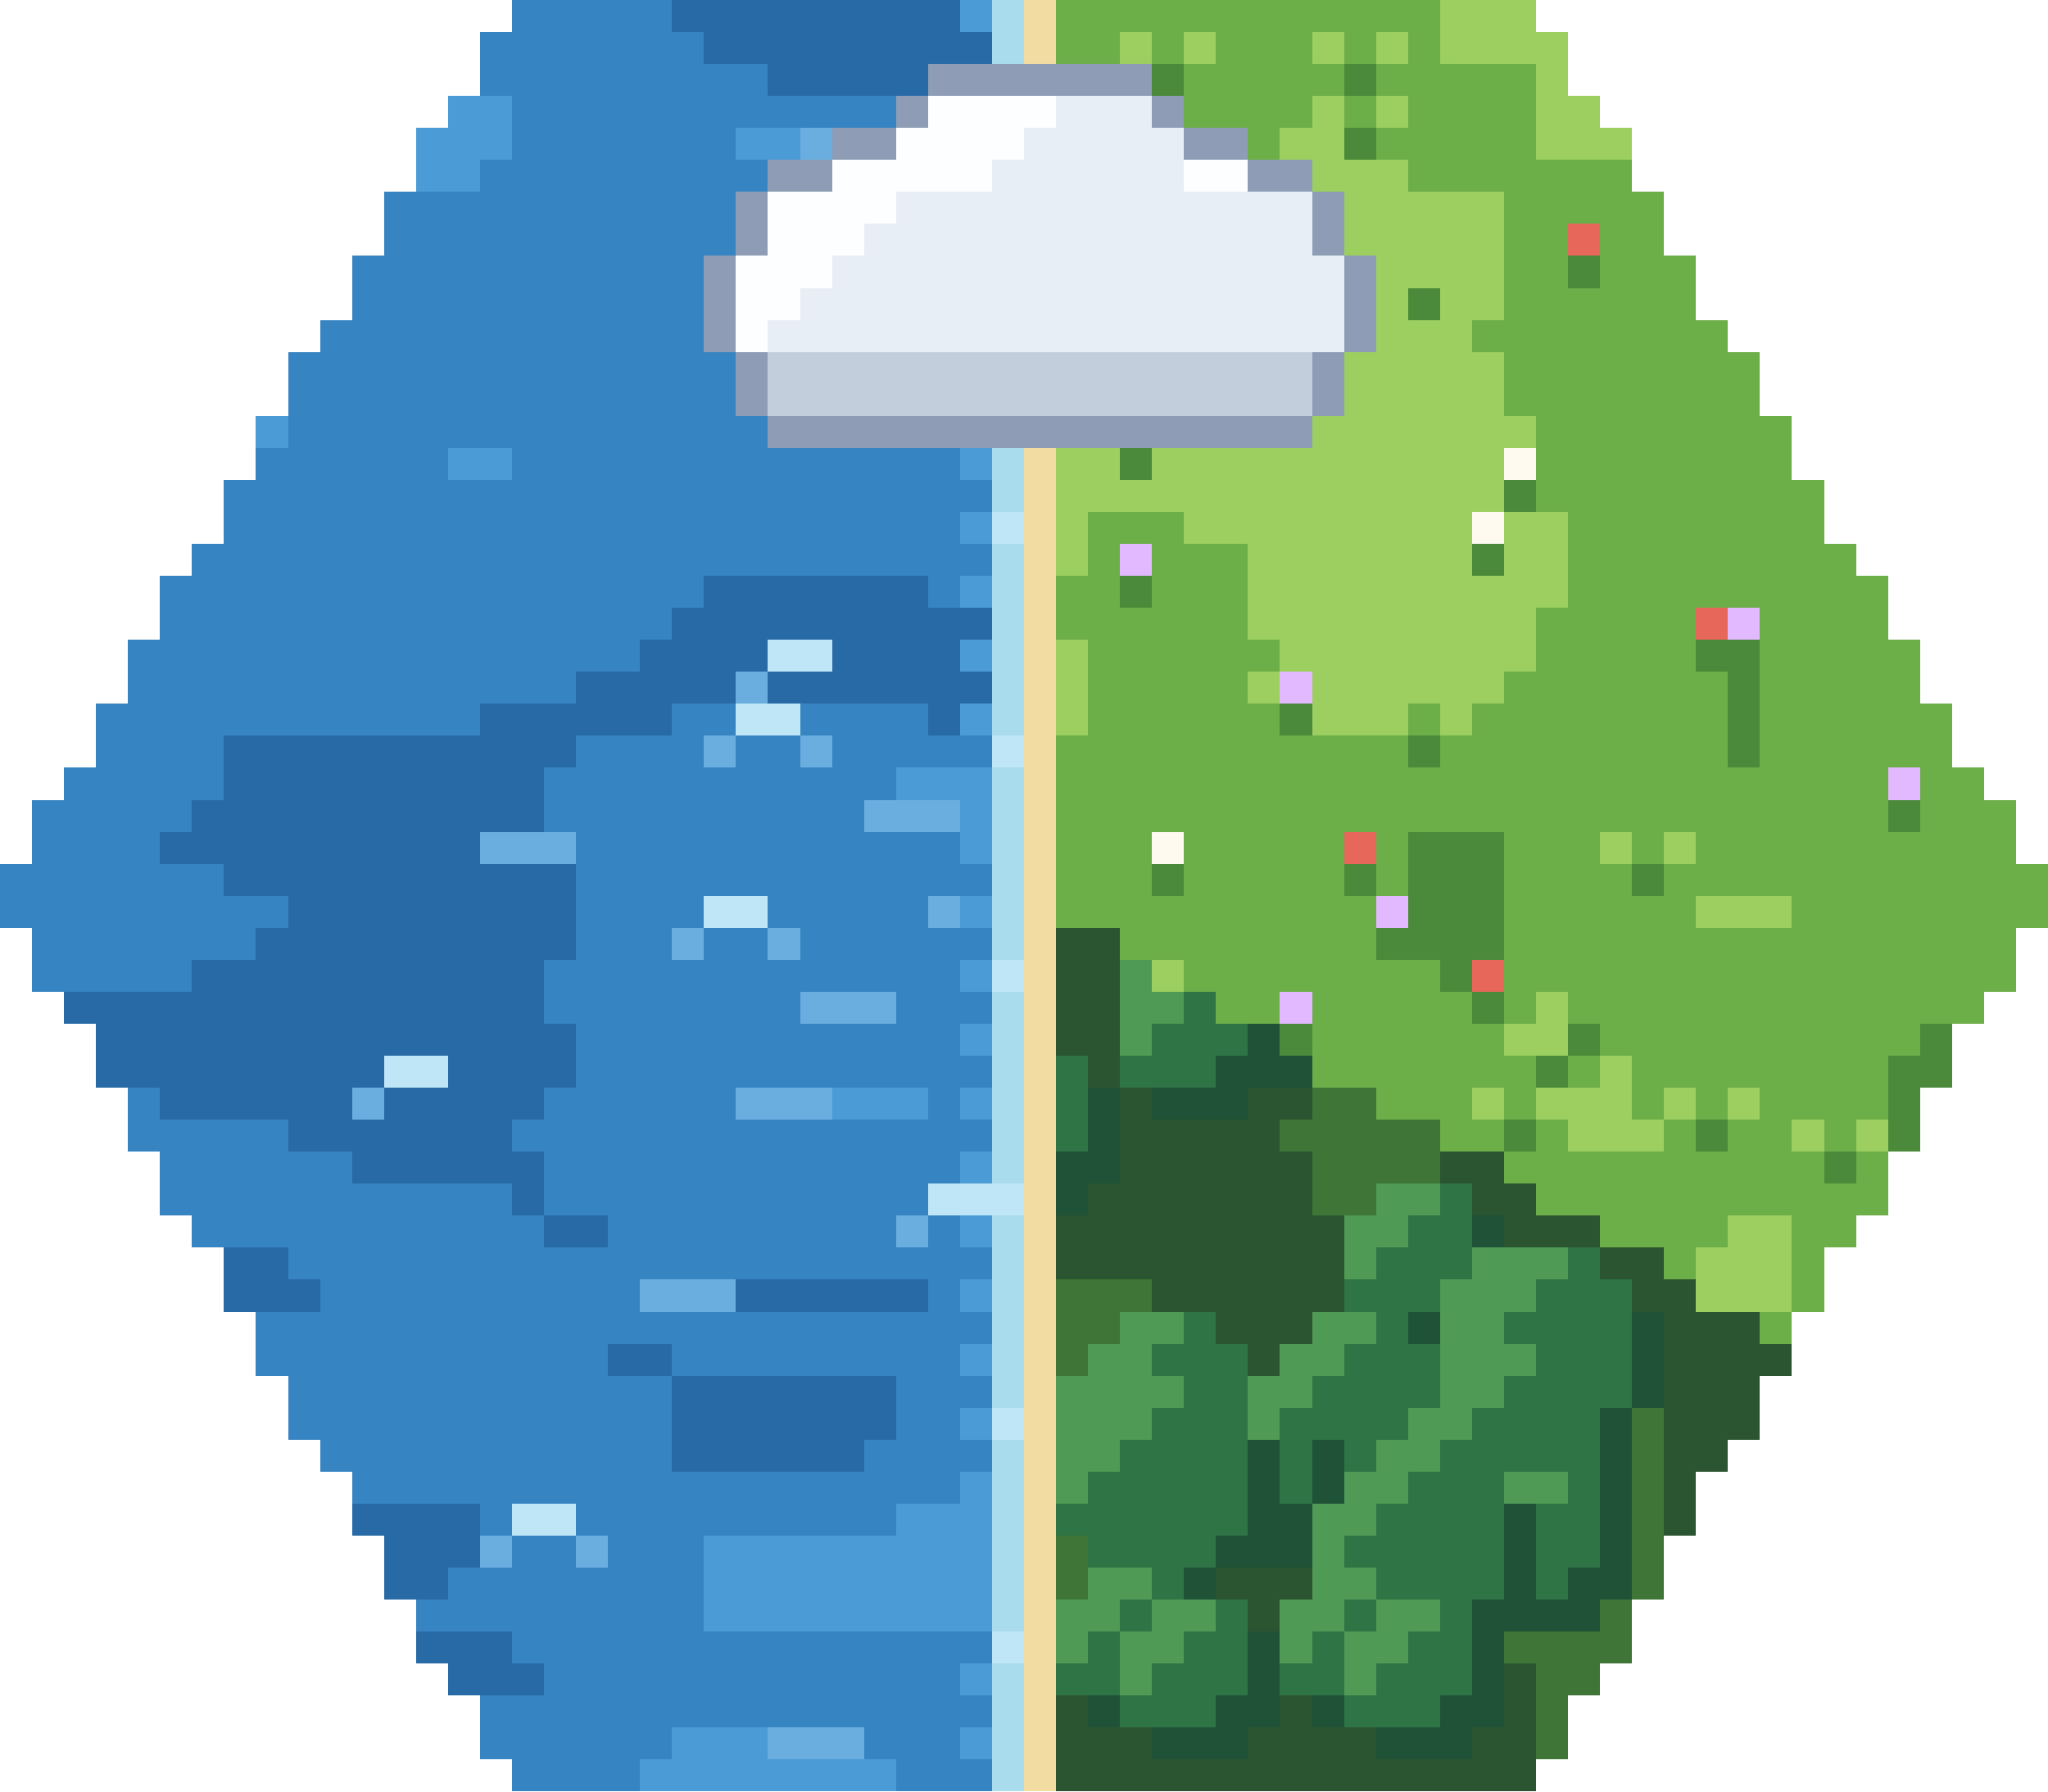
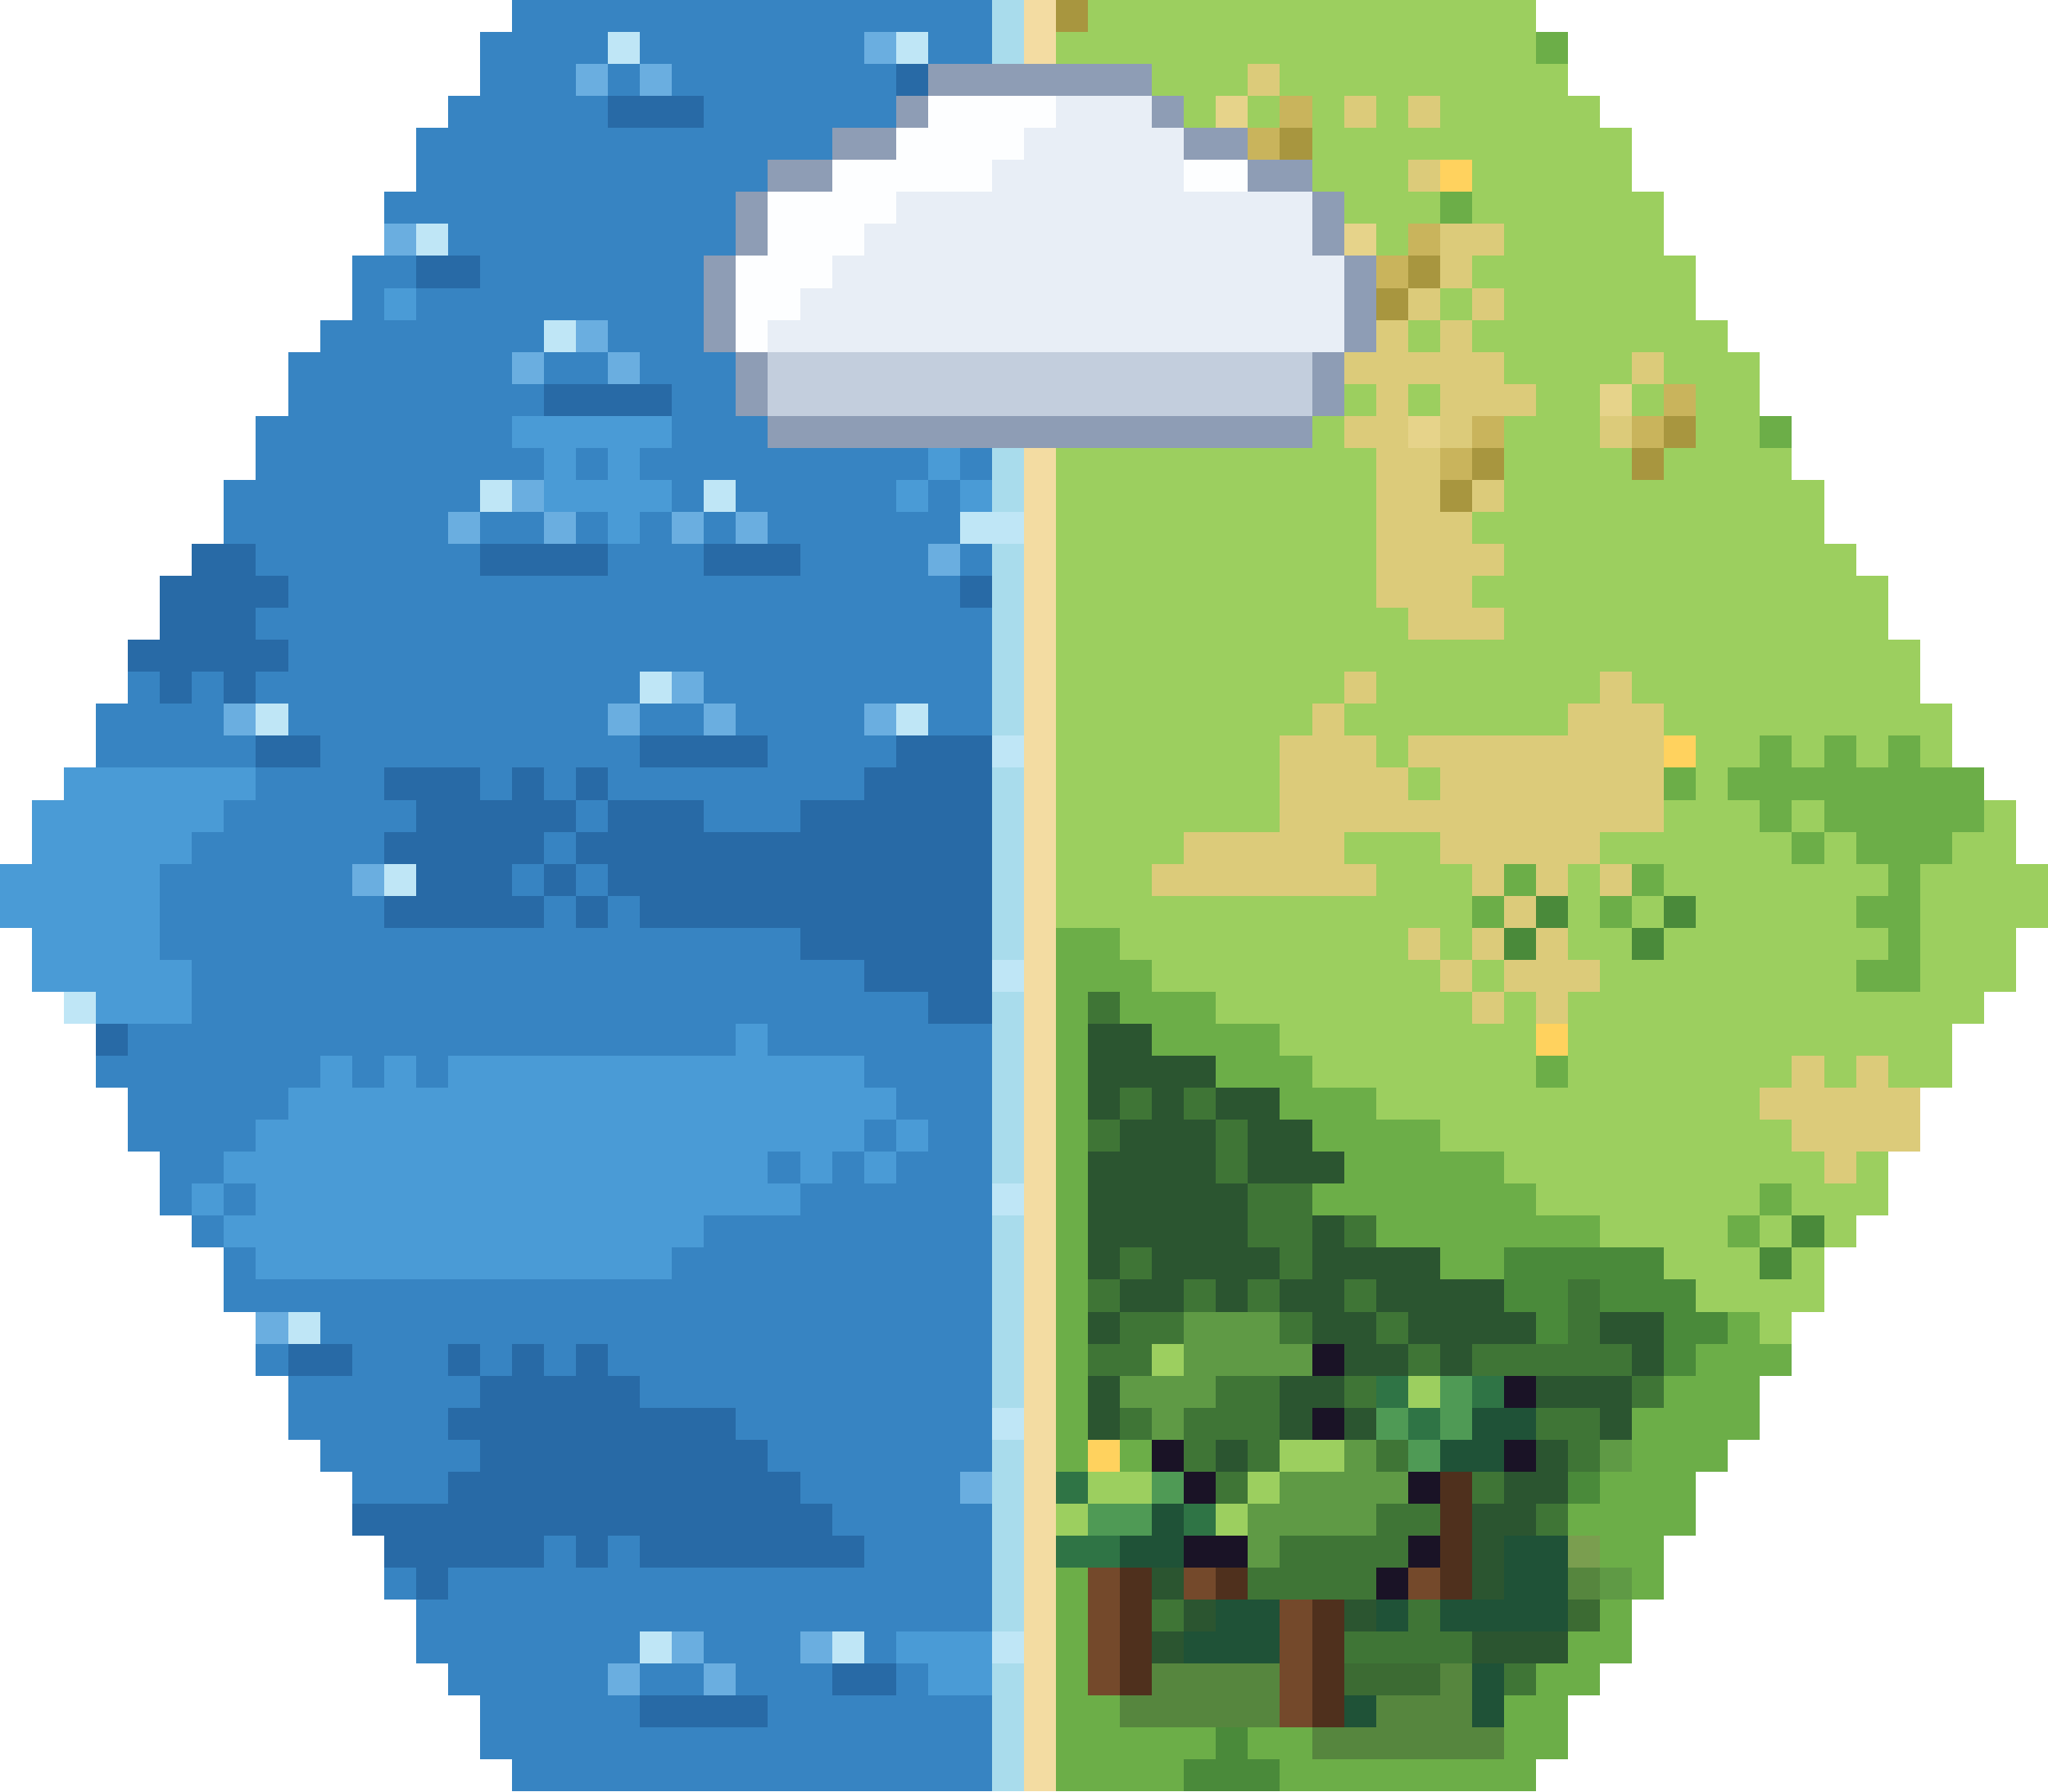
<svg xmlns="http://www.w3.org/2000/svg" viewBox="0 0 64 56" shape-rendering="crispEdges">
-   <path fill="#3784c2" d="M16 0h5v1h-5zM15 1h7v1h-7zM15 2h9v1h-9zM16 3h12v1h-12zM16 4h7v1h-7zM15 5h9v1h-9zM12 6h11v1h-11zM12 7h11v1h-11zM11 8h11v1h-11zM11 9h11v1h-11zM10 10h12v1h-12zM9 11h14v1h-14zM9 12h14v1h-14zM9 13h15v1h-15zM8 14h6v1h-6zM16 14h14v1h-14zM7 15h24v1h-24zM7 16h23v1h-23zM6 17h25v1h-25zM5 18h17v1h-17zM29 18h1v1h-1zM5 19h16v1h-16zM4 20h16v1h-16zM4 21h14v1h-14zM3 22h12v1h-12zM21 22h2v1h-2zM25 22h4v1h-4zM3 23h4v1h-4zM18 23h4v1h-4zM23 23h2v1h-2zM26 23h5v1h-5zM2 24h5v1h-5zM17 24h11v1h-11zM1 25h5v1h-5zM17 25h10v1h-10zM1 26h4v1h-4zM18 26h12v1h-12zM0 27h7v1h-7zM18 27h13v1h-13zM0 28h9v1h-9zM18 28h4v1h-4zM24 28h5v1h-5zM1 29h7v1h-7zM18 29h3v1h-3zM22 29h2v1h-2zM25 29h6v1h-6zM1 30h5v1h-5zM17 30h13v1h-13zM17 31h8v1h-8zM28 31h3v1h-3zM18 32h12v1h-12zM18 33h13v1h-13zM4 34h1v1h-1zM17 34h6v1h-6zM29 34h1v1h-1zM4 35h5v1h-5zM16 35h15v1h-15zM5 36h6v1h-6zM17 36h13v1h-13zM5 37h11v1h-11zM17 37h12v1h-12zM6 38h11v1h-11zM19 38h9v1h-9zM29 38h1v1h-1zM9 39h22v1h-22zM10 40h10v1h-10zM29 40h1v1h-1zM8 41h23v1h-23zM8 42h11v1h-11zM21 42h9v1h-9zM9 43h12v1h-12zM28 43h3v1h-3zM9 44h12v1h-12zM28 44h2v1h-2zM10 45h11v1h-11zM27 45h4v1h-4zM11 46h19v1h-19zM15 47h1v1h-1zM18 47h10v1h-10zM16 48h2v1h-2zM19 48h3v1h-3zM14 49h8v1h-8zM13 50h9v1h-9zM16 51h15v1h-15zM17 52h13v1h-13zM15 53h16v1h-16zM15 54h6v1h-6zM27 54h3v1h-3zM16 55h4v1h-4zM28 55h3v1h-3z" />
-   <path fill="#286aa6" d="M21 0h9v1h-9zM22 1h9v1h-9zM24 2h5v1h-5zM22 18h7v1h-7zM21 19h10v1h-10zM20 20h4v1h-4zM26 20h4v1h-4zM18 21h5v1h-5zM24 21h7v1h-7zM15 22h6v1h-6zM29 22h1v1h-1zM7 23h11v1h-11zM7 24h10v1h-10zM6 25h11v1h-11zM5 26h10v1h-10zM7 27h11v1h-11zM9 28h9v1h-9zM8 29h10v1h-10zM6 30h11v1h-11zM2 31h15v1h-15zM3 32h15v1h-15zM3 33h9v1h-9zM14 33h4v1h-4zM5 34h6v1h-6zM12 34h5v1h-5zM9 35h7v1h-7zM11 36h6v1h-6zM16 37h1v1h-1zM17 38h2v1h-2zM7 39h2v1h-2zM7 40h3v1h-3zM23 40h6v1h-6zM19 42h2v1h-2zM21 43h7v1h-7zM21 44h7v1h-7zM21 45h6v1h-6zM11 47h4v1h-4zM12 48h3v1h-3zM12 49h2v1h-2zM13 51h3v1h-3zM14 52h3v1h-3z" />
-   <path fill="#4a9bd6" d="M30 0h1v1h-1zM14 3h2v1h-2zM13 4h3v1h-3zM23 4h2v1h-2zM13 5h2v1h-2zM8 13h1v1h-1zM14 14h2v1h-2zM30 14h1v1h-1zM30 16h1v1h-1zM30 18h1v1h-1zM30 20h1v1h-1zM30 22h1v1h-1zM28 24h3v1h-3zM30 25h1v1h-1zM30 26h1v1h-1zM30 28h1v1h-1zM30 30h1v1h-1zM30 32h1v1h-1zM26 34h3v1h-3zM30 34h1v1h-1zM30 36h1v1h-1zM30 38h1v1h-1zM30 40h1v1h-1zM30 42h1v1h-1zM30 44h1v1h-1zM30 46h1v1h-1zM28 47h3v1h-3zM22 48h9v1h-9zM22 49h9v1h-9zM22 50h9v1h-9zM30 52h1v1h-1zM21 54h3v1h-3zM30 54h1v1h-1zM20 55h8v1h-8z" />
+   <path fill="#3784c2" d="M16 0h15v1h-15zM15 1h4v1h-4zM20 1h7v1h-7zM29 1h2v1h-2zM15 2h3v1h-3zM19 2h1v1h-1zM21 2h7v1h-7zM14 3h5v1h-5zM22 3h6v1h-6zM13 4h13v1h-13zM13 5h11v1h-11zM12 6h11v1h-11zM14 7h9v1h-9zM11 8h2v1h-2zM15 8h7v1h-7zM11 9h1v1h-1zM13 9h9v1h-9zM10 10h7v1h-7zM19 10h3v1h-3zM9 11h7v1h-7zM17 11h2v1h-2zM20 11h3v1h-3zM9 12h8v1h-8zM21 12h2v1h-2zM8 13h8v1h-8zM21 13h3v1h-3zM8 14h9v1h-9zM18 14h1v1h-1zM20 14h9v1h-9zM30 14h1v1h-1zM7 15h8v1h-8zM21 15h1v1h-1zM23 15h5v1h-5zM29 15h1v1h-1zM7 16h7v1h-7zM15 16h2v1h-2zM18 16h1v1h-1zM20 16h1v1h-1zM22 16h1v1h-1zM24 16h6v1h-6zM8 17h7v1h-7zM19 17h3v1h-3zM25 17h4v1h-4zM30 17h1v1h-1zM9 18h21v1h-21zM8 19h23v1h-23zM9 20h22v1h-22zM4 21h1v1h-1zM6 21h1v1h-1zM8 21h12v1h-12zM22 21h9v1h-9zM3 22h4v1h-4zM9 22h10v1h-10zM20 22h2v1h-2zM23 22h4v1h-4zM29 22h2v1h-2zM3 23h5v1h-5zM10 23h10v1h-10zM24 23h4v1h-4zM8 24h4v1h-4zM15 24h1v1h-1zM17 24h1v1h-1zM19 24h8v1h-8zM7 25h6v1h-6zM18 25h1v1h-1zM22 25h3v1h-3zM6 26h6v1h-6zM17 26h1v1h-1zM5 27h6v1h-6zM16 27h1v1h-1zM18 27h1v1h-1zM5 28h7v1h-7zM17 28h1v1h-1zM19 28h1v1h-1zM5 29h20v1h-20zM6 30h21v1h-21zM6 31h23v1h-23zM4 32h19v1h-19zM24 32h7v1h-7zM3 33h7v1h-7zM11 33h1v1h-1zM13 33h1v1h-1zM27 33h4v1h-4zM4 34h5v1h-5zM28 34h3v1h-3zM4 35h4v1h-4zM27 35h1v1h-1zM29 35h2v1h-2zM5 36h2v1h-2zM24 36h1v1h-1zM26 36h1v1h-1zM28 36h3v1h-3zM5 37h1v1h-1zM7 37h1v1h-1zM25 37h6v1h-6zM6 38h1v1h-1zM22 38h9v1h-9zM7 39h1v1h-1zM21 39h10v1h-10zM7 40h24v1h-24zM10 41h21v1h-21zM8 42h1v1h-1zM11 42h3v1h-3zM15 42h1v1h-1zM17 42h1v1h-1zM19 42h12v1h-12zM9 43h6v1h-6zM20 43h11v1h-11zM9 44h5v1h-5zM23 44h8v1h-8zM10 45h5v1h-5zM24 45h7v1h-7zM11 46h3v1h-3zM25 46h5v1h-5zM26 47h5v1h-5zM17 48h1v1h-1zM19 48h1v1h-1zM27 48h4v1h-4zM12 49h1v1h-1zM14 49h17v1h-17zM13 50h18v1h-18zM13 51h7v1h-7zM22 51h3v1h-3zM27 51h1v1h-1zM14 52h5v1h-5zM20 52h2v1h-2zM23 52h3v1h-3zM28 52h1v1h-1zM15 53h5v1h-5zM24 53h7v1h-7zM15 54h16v1h-16zM16 55h15v1h-15z" />
  <path fill="#a9dcec" d="M31 0h1v1h-1zM31 1h1v1h-1zM31 14h1v1h-1zM31 15h1v1h-1zM31 17h1v1h-1zM31 18h1v1h-1zM31 19h1v1h-1zM31 20h1v1h-1zM31 21h1v1h-1zM31 22h1v1h-1zM31 24h1v1h-1zM31 25h1v1h-1zM31 26h1v1h-1zM31 27h1v1h-1zM31 28h1v1h-1zM31 29h1v1h-1zM31 31h1v1h-1zM31 32h1v1h-1zM31 33h1v1h-1zM31 34h1v1h-1zM31 35h1v1h-1zM31 36h1v1h-1zM31 38h1v1h-1zM31 39h1v1h-1zM31 40h1v1h-1zM31 41h1v1h-1zM31 42h1v1h-1zM31 43h1v1h-1zM31 45h1v1h-1zM31 46h1v1h-1zM31 47h1v1h-1zM31 48h1v1h-1zM31 49h1v1h-1zM31 50h1v1h-1zM31 52h1v1h-1zM31 53h1v1h-1zM31 54h1v1h-1zM31 55h1v1h-1z" />
  <path fill="#f3dca2" d="M32 0h1v1h-1zM32 1h1v1h-1zM32 14h1v1h-1zM32 15h1v1h-1zM32 16h1v1h-1zM32 17h1v1h-1zM32 18h1v1h-1zM32 19h1v1h-1zM32 20h1v1h-1zM32 21h1v1h-1zM32 22h1v1h-1zM32 23h1v1h-1zM32 24h1v1h-1zM32 25h1v1h-1zM32 26h1v1h-1zM32 27h1v1h-1zM32 28h1v1h-1zM32 29h1v1h-1zM32 30h1v1h-1zM32 31h1v1h-1zM32 32h1v1h-1zM32 33h1v1h-1zM32 34h1v1h-1zM32 35h1v1h-1zM32 36h1v1h-1zM32 37h1v1h-1zM32 38h1v1h-1zM32 39h1v1h-1zM32 40h1v1h-1zM32 41h1v1h-1zM32 42h1v1h-1zM32 43h1v1h-1zM32 44h1v1h-1zM32 45h1v1h-1zM32 46h1v1h-1zM32 47h1v1h-1zM32 48h1v1h-1zM32 49h1v1h-1zM32 50h1v1h-1zM32 51h1v1h-1zM32 52h1v1h-1zM32 53h1v1h-1zM32 54h1v1h-1zM32 55h1v1h-1z" />
-   <path fill="#6cae48" d="M33 0h12v1h-12zM33 1h2v1h-2zM36 1h1v1h-1zM38 1h3v1h-3zM42 1h1v1h-1zM44 1h1v1h-1zM37 2h5v1h-5zM43 2h5v1h-5zM37 3h4v1h-4zM42 3h1v1h-1zM44 3h4v1h-4zM39 4h1v1h-1zM43 4h5v1h-5zM44 5h7v1h-7zM47 6h5v1h-5zM47 7h2v1h-2zM50 7h2v1h-2zM47 8h2v1h-2zM50 8h3v1h-3zM47 9h6v1h-6zM46 10h8v1h-8zM47 11h8v1h-8zM47 12h8v1h-8zM48 13h8v1h-8zM48 14h8v1h-8zM48 15h9v1h-9zM34 16h3v1h-3zM49 16h8v1h-8zM34 17h1v1h-1zM36 17h3v1h-3zM49 17h9v1h-9zM33 18h2v1h-2zM36 18h3v1h-3zM49 18h10v1h-10zM33 19h6v1h-6zM48 19h5v1h-5zM55 19h4v1h-4zM34 20h6v1h-6zM48 20h5v1h-5zM55 20h5v1h-5zM34 21h5v1h-5zM47 21h7v1h-7zM55 21h5v1h-5zM34 22h6v1h-6zM44 22h1v1h-1zM46 22h8v1h-8zM55 22h6v1h-6zM33 23h11v1h-11zM45 23h9v1h-9zM55 23h6v1h-6zM33 24h26v1h-26zM60 24h2v1h-2zM33 25h26v1h-26zM60 25h3v1h-3zM33 26h3v1h-3zM37 26h5v1h-5zM43 26h1v1h-1zM47 26h3v1h-3zM51 26h1v1h-1zM53 26h10v1h-10zM33 27h3v1h-3zM37 27h5v1h-5zM43 27h1v1h-1zM47 27h4v1h-4zM52 27h12v1h-12zM33 28h10v1h-10zM47 28h6v1h-6zM56 28h8v1h-8zM35 29h8v1h-8zM47 29h16v1h-16zM37 30h8v1h-8zM47 30h16v1h-16zM38 31h2v1h-2zM41 31h5v1h-5zM47 31h1v1h-1zM49 31h13v1h-13zM41 32h6v1h-6zM50 32h10v1h-10zM41 33h7v1h-7zM49 33h1v1h-1zM51 33h8v1h-8zM43 34h3v1h-3zM47 34h1v1h-1zM51 34h1v1h-1zM53 34h1v1h-1zM55 34h4v1h-4zM45 35h2v1h-2zM48 35h1v1h-1zM52 35h1v1h-1zM54 35h2v1h-2zM57 35h1v1h-1zM47 36h10v1h-10zM58 36h1v1h-1zM48 37h11v1h-11zM50 38h4v1h-4zM56 38h2v1h-2zM52 39h1v1h-1zM56 39h1v1h-1zM56 40h1v1h-1zM55 41h1v1h-1z" />
-   <path fill="#9ccf5f" d="M45 0h3v1h-3zM35 1h1v1h-1zM37 1h1v1h-1zM41 1h1v1h-1zM43 1h1v1h-1zM45 1h4v1h-4zM48 2h1v1h-1zM41 3h1v1h-1zM43 3h1v1h-1zM48 3h2v1h-2zM40 4h2v1h-2zM48 4h3v1h-3zM41 5h3v1h-3zM42 6h5v1h-5zM42 7h5v1h-5zM43 8h4v1h-4zM43 9h1v1h-1zM45 9h2v1h-2zM43 10h3v1h-3zM42 11h5v1h-5zM42 12h5v1h-5zM41 13h7v1h-7zM33 14h2v1h-2zM36 14h11v1h-11zM33 15h14v1h-14zM33 16h1v1h-1zM37 16h9v1h-9zM47 16h2v1h-2zM33 17h1v1h-1zM39 17h7v1h-7zM47 17h2v1h-2zM39 18h10v1h-10zM39 19h9v1h-9zM33 20h1v1h-1zM40 20h8v1h-8zM33 21h1v1h-1zM39 21h1v1h-1zM41 21h6v1h-6zM33 22h1v1h-1zM41 22h3v1h-3zM45 22h1v1h-1zM50 26h1v1h-1zM52 26h1v1h-1zM53 28h3v1h-3zM36 30h1v1h-1zM48 31h1v1h-1zM47 32h2v1h-2zM50 33h1v1h-1zM46 34h1v1h-1zM48 34h3v1h-3zM52 34h1v1h-1zM54 34h1v1h-1zM49 35h3v1h-3zM56 35h1v1h-1zM58 35h1v1h-1zM54 38h2v1h-2zM53 39h3v1h-3zM53 40h3v1h-3z" />
+   <path fill="#a8963f" d="M33 0h1v1h-1zM40 4h1v1h-1zM44 8h1v1h-1zM43 9h1v1h-1zM52 13h1v1h-1zM46 14h1v1h-1zM51 14h1v1h-1zM45 15h1v1h-1z" />
+   <path fill="#9ccf5f" d="M34 0h14v1h-14zM33 1h15v1h-15zM36 2h3v1h-3zM40 2h9v1h-9zM37 3h1v1h-1zM39 3h1v1h-1zM41 3h1v1h-1zM43 3h1v1h-1zM45 3h5v1h-5zM41 4h10v1h-10zM41 5h3v1h-3zM46 5h5v1h-5zM42 6h3v1h-3zM46 6h6v1h-6zM43 7h1v1h-1zM47 7h5v1h-5zM46 8h7v1h-7zM45 9h1v1h-1zM47 9h6v1h-6zM44 10h1v1h-1zM46 10h8v1h-8zM47 11h4v1h-4zM52 11h3v1h-3zM42 12h1v1h-1zM44 12h1v1h-1zM48 12h2v1h-2zM51 12h1v1h-1zM53 12h2v1h-2zM41 13h1v1h-1zM47 13h3v1h-3zM53 13h2v1h-2zM33 14h10v1h-10zM47 14h4v1h-4zM52 14h4v1h-4zM33 15h10v1h-10zM47 15h10v1h-10zM33 16h10v1h-10zM46 16h11v1h-11zM33 17h10v1h-10zM47 17h11v1h-11zM33 18h10v1h-10zM46 18h13v1h-13zM33 19h11v1h-11zM47 19h12v1h-12zM33 20h27v1h-27zM33 21h9v1h-9zM43 21h7v1h-7zM51 21h9v1h-9zM33 22h8v1h-8zM42 22h7v1h-7zM52 22h9v1h-9zM33 23h7v1h-7zM43 23h1v1h-1zM53 23h2v1h-2zM56 23h1v1h-1zM58 23h1v1h-1zM60 23h1v1h-1zM33 24h7v1h-7zM44 24h1v1h-1zM53 24h1v1h-1zM33 25h7v1h-7zM52 25h3v1h-3zM56 25h1v1h-1zM62 25h1v1h-1zM33 26h4v1h-4zM42 26h3v1h-3zM50 26h6v1h-6zM57 26h1v1h-1zM61 26h2v1h-2zM33 27h3v1h-3zM43 27h3v1h-3zM49 27h1v1h-1zM52 27h7v1h-7zM60 27h4v1h-4zM33 28h13v1h-13zM49 28h1v1h-1zM51 28h1v1h-1zM53 28h5v1h-5zM60 28h4v1h-4zM35 29h9v1h-9zM45 29h1v1h-1zM49 29h2v1h-2zM52 29h7v1h-7zM60 29h3v1h-3zM36 30h9v1h-9zM46 30h1v1h-1zM50 30h8v1h-8zM60 30h3v1h-3zM38 31h8v1h-8zM47 31h1v1h-1zM49 31h13v1h-13zM40 32h8v1h-8zM49 32h12v1h-12zM41 33h7v1h-7zM49 33h7v1h-7zM57 33h1v1h-1zM59 33h2v1h-2zM43 34h12v1h-12zM45 35h11v1h-11zM47 36h10v1h-10zM58 36h1v1h-1zM48 37h7v1h-7zM56 37h3v1h-3zM50 38h4v1h-4zM55 38h1v1h-1zM57 38h1v1h-1zM52 39h3v1h-3zM56 39h1v1h-1zM53 40h4v1h-4zM55 41h1v1h-1zM36 42h1v1h-1zM44 43h1v1h-1zM40 45h2v1h-2zM34 46h2v1h-2zM39 46h1v1h-1zM33 47h1v1h-1zM38 47h1v1h-1z" />
+   <path fill="#bfe6f6" d="M19 1h1v1h-1zM28 1h1v1h-1zM13 7h1v1h-1zM17 10h1v1h-1zM15 15h1v1h-1zM22 15h1v1h-1zM30 16h2v1h-2zM20 21h1v1h-1zM8 22h1v1h-1zM28 22h1v1h-1zM31 23h1v1h-1zM12 27h1v1h-1zM31 30h1v1h-1zM2 31h1v1h-1zM31 37h1v1h-1zM9 41h1v1h-1zM31 44h1v1h-1zM20 51h1v1h-1zM26 51h1v1h-1zM31 51h1v1h-1z" />
+   <path fill="#6aaee0" d="M27 1h1v1h-1zM18 2h1v1h-1zM20 2h1v1h-1zM12 7h1v1h-1zM18 10h1v1h-1zM16 11h1v1h-1zM19 11h1v1h-1zM16 15h1v1h-1zM14 16h1v1h-1zM17 16h1v1h-1zM21 16h1v1h-1zM23 16h1v1h-1zM29 17h1v1h-1zM21 21h1v1h-1zM7 22h1v1h-1zM19 22h1v1h-1zM22 22h1v1h-1zM27 22h1v1h-1zM11 27h1v1h-1zM8 41h1v1h-1zM30 46h1v1h-1zM21 51h1v1h-1zM25 51h1v1h-1zM19 52h1v1h-1zM22 52h1v1h-1z" />
+   <path fill="#6cae48" d="M48 1h1v1h-1zM45 6h1v1h-1zM55 13h1v1h-1zM55 23h1v1h-1zM57 23h1v1h-1zM59 23h1v1h-1zM52 24h1v1h-1zM54 24h8v1h-8zM55 25h1v1h-1zM57 25h5v1h-5zM56 26h1v1h-1zM58 26h3v1h-3zM47 27h1v1h-1zM51 27h1v1h-1zM59 27h1v1h-1zM46 28h1v1h-1zM50 28h1v1h-1zM58 28h2v1h-2zM33 29h2v1h-2zM59 29h1v1h-1zM33 30h3v1h-3zM58 30h2v1h-2zM33 31h1v1h-1zM35 31h3v1h-3zM33 32h1v1h-1zM36 32h4v1h-4zM33 33h1v1h-1zM38 33h3v1h-3zM48 33h1v1h-1zM33 34h1v1h-1zM40 34h3v1h-3zM33 35h1v1h-1zM41 35h4v1h-4zM33 36h1v1h-1zM42 36h5v1h-5zM33 37h1v1h-1zM41 37h7v1h-7zM55 37h1v1h-1zM33 38h1v1h-1zM43 38h7v1h-7zM54 38h1v1h-1zM33 39h1v1h-1zM45 39h2v1h-2zM33 40h1v1h-1zM33 41h1v1h-1zM54 41h1v1h-1zM33 42h1v1h-1zM53 42h3v1h-3zM33 43h1v1h-1zM52 43h3v1h-3zM33 44h1v1h-1zM51 44h4v1h-4zM33 45h1v1h-1zM35 45h1v1h-1zM51 45h3v1h-3zM50 46h3v1h-3zM49 47h4v1h-4zM50 48h2v1h-2zM33 49h1v1h-1zM51 49h1v1h-1zM33 50h1v1h-1zM50 50h1v1h-1zM33 51h1v1h-1zM49 51h2v1h-2zM33 52h1v1h-1zM48 52h2v1h-2zM33 53h2v1h-2zM47 53h2v1h-2zM33 54h5v1h-5zM39 54h2v1h-2zM47 54h2v1h-2zM33 55h4v1h-4zM40 55h8v1h-8z" />
+   <path fill="#286aa6" d="M28 2h1v1h-1zM19 3h3v1h-3zM13 8h2v1h-2zM17 12h4v1h-4zM6 17h2v1h-2zM15 17h4v1h-4zM22 17h3v1h-3zM5 18h4v1h-4zM30 18h1v1h-1zM5 19h3v1h-3zM4 20h5v1h-5zM5 21h1v1h-1zM7 21h1v1h-1zM8 23h2v1h-2zM20 23h4v1h-4zM28 23h3v1h-3zM12 24h3v1h-3zM16 24h1v1h-1zM18 24h1v1h-1zM27 24h4v1h-4zM13 25h5v1h-5zM19 25h3v1h-3zM25 25h6v1h-6zM12 26h5v1h-5zM18 26h13v1h-13zM13 27h3v1h-3zM17 27h1v1h-1zM19 27h12v1h-12zM12 28h5v1h-5zM18 28h1v1h-1zM20 28h11v1h-11zM25 29h6v1h-6zM27 30h4v1h-4zM29 31h2v1h-2zM3 32h1v1h-1zM9 42h2v1h-2zM14 42h1v1h-1zM16 42h1v1h-1zM18 42h1v1h-1zM15 43h5v1h-5zM14 44h9v1h-9zM15 45h9v1h-9zM14 46h11v1h-11zM11 47h15v1h-15zM12 48h5v1h-5zM18 48h1v1h-1zM20 48h7v1h-7zM13 49h1v1h-1zM26 52h2v1h-2zM20 53h4v1h-4z" />
  <path fill="#8e9db5" d="M29 2h7v1h-7zM28 3h1v1h-1zM36 3h1v1h-1zM26 4h2v1h-2zM37 4h2v1h-2zM24 5h2v1h-2zM39 5h2v1h-2zM23 6h1v1h-1zM41 6h1v1h-1zM23 7h1v1h-1zM41 7h1v1h-1zM22 8h1v1h-1zM42 8h1v1h-1zM22 9h1v1h-1zM42 9h1v1h-1zM22 10h1v1h-1zM42 10h1v1h-1zM23 11h1v1h-1zM41 11h1v1h-1zM23 12h1v1h-1zM41 12h1v1h-1zM24 13h17v1h-17z" />
-   <path fill="#4a8a3a" d="M36 2h1v1h-1zM42 2h1v1h-1zM42 4h1v1h-1zM49 8h1v1h-1zM44 9h1v1h-1zM35 14h1v1h-1zM47 15h1v1h-1zM46 17h1v1h-1zM35 18h1v1h-1zM53 20h2v1h-2zM54 21h1v1h-1zM40 22h1v1h-1zM54 22h1v1h-1zM44 23h1v1h-1zM54 23h1v1h-1zM59 25h1v1h-1zM44 26h3v1h-3zM36 27h1v1h-1zM42 27h1v1h-1zM44 27h3v1h-3zM51 27h1v1h-1zM44 28h3v1h-3zM43 29h4v1h-4zM45 30h1v1h-1zM46 31h1v1h-1zM40 32h1v1h-1zM49 32h1v1h-1zM60 32h1v1h-1zM48 33h1v1h-1zM59 33h2v1h-2zM59 34h1v1h-1zM47 35h1v1h-1zM53 35h1v1h-1zM59 35h1v1h-1zM57 36h1v1h-1z" />
+   <path fill="#dccb7a" d="M39 2h1v1h-1zM42 3h1v1h-1zM44 3h1v1h-1zM44 5h1v1h-1zM45 7h2v1h-2zM45 8h1v1h-1zM44 9h1v1h-1zM46 9h1v1h-1zM43 10h1v1h-1zM45 10h1v1h-1zM42 11h5v1h-5zM51 11h1v1h-1zM43 12h1v1h-1zM45 12h3v1h-3zM42 13h2v1h-2zM45 13h1v1h-1zM50 13h1v1h-1zM43 14h2v1h-2zM43 15h2v1h-2zM46 15h1v1h-1zM43 16h3v1h-3zM43 17h4v1h-4zM43 18h3v1h-3zM44 19h3v1h-3zM42 21h1v1h-1zM50 21h1v1h-1zM41 22h1v1h-1zM49 22h3v1h-3zM40 23h3v1h-3zM44 23h8v1h-8zM40 24h4v1h-4zM45 24h7v1h-7zM40 25h12v1h-12zM37 26h5v1h-5zM45 26h5v1h-5zM36 27h7v1h-7zM46 27h1v1h-1zM48 27h1v1h-1zM50 27h1v1h-1zM47 28h1v1h-1zM44 29h1v1h-1zM46 29h1v1h-1zM48 29h1v1h-1zM45 30h1v1h-1zM47 30h3v1h-3zM46 31h1v1h-1zM48 31h1v1h-1zM56 33h1v1h-1zM58 33h1v1h-1zM55 34h5v1h-5zM56 35h4v1h-4zM57 36h1v1h-1z" />
  <path fill="#fdfeff" d="M29 3h4v1h-4zM28 4h4v1h-4zM26 5h5v1h-5zM37 5h2v1h-2zM24 6h4v1h-4zM24 7h3v1h-3zM23 8h3v1h-3zM23 9h2v1h-2zM23 10h1v1h-1z" />
  <path fill="#e8eef6" d="M33 3h3v1h-3zM32 4h5v1h-5zM31 5h6v1h-6zM28 6h13v1h-13zM27 7h14v1h-14zM26 8h16v1h-16zM25 9h17v1h-17zM24 10h18v1h-18z" />
-   <path fill="#6aaee0" d="M25 4h1v1h-1zM23 21h1v1h-1zM22 23h1v1h-1zM25 23h1v1h-1zM27 25h3v1h-3zM15 26h3v1h-3zM29 28h1v1h-1zM21 29h1v1h-1zM24 29h1v1h-1zM25 31h3v1h-3zM11 34h1v1h-1zM23 34h3v1h-3zM28 38h1v1h-1zM20 40h3v1h-3zM15 48h1v1h-1zM18 48h1v1h-1zM24 54h3v1h-3z" />
-   <path fill="#e8675b" d="M49 7h1v1h-1zM53 19h1v1h-1zM42 26h1v1h-1zM46 30h1v1h-1z" />
+   <path fill="#e6d38a" d="M38 3h1v1h-1zM42 7h1v1h-1zM50 12h1v1h-1zM44 13h1v1h-1z" />
+   <path fill="#c9b45c" d="M40 3h1v1h-1zM39 4h1v1h-1zM44 7h1v1h-1zM43 8h1v1h-1zM52 12h1v1h-1zM46 13h1v1h-1zM51 13h1v1h-1zM45 14h1v1h-1z" />
+   <path fill="#ffd25e" d="M45 5h1v1h-1zM52 23h1v1h-1zM48 32h1v1h-1zM34 45h1v1h-1z" />
+   <path fill="#4a9bd6" d="M12 9h1v1h-1zM16 13h5v1h-5zM17 14h1v1h-1zM19 14h1v1h-1zM29 14h1v1h-1zM17 15h4v1h-4zM28 15h1v1h-1zM30 15h1v1h-1zM19 16h1v1h-1zM2 24h6v1h-6zM1 25h6v1h-6zM1 26h5v1h-5zM0 27h5v1h-5zM0 28h5v1h-5zM1 29h4v1h-4zM1 30h5v1h-5zM3 31h3v1h-3zM23 32h1v1h-1zM10 33h1v1h-1zM12 33h1v1h-1zM14 33h13v1h-13zM9 34h19v1h-19zM8 35h19v1h-19zM28 35h1v1h-1zM7 36h17v1h-17zM25 36h1v1h-1zM27 36h1v1h-1zM6 37h1v1h-1zM8 37h17v1h-17zM7 38h15v1h-15zM8 39h13v1h-13zM28 51h3v1h-3zM29 52h2v1h-2z" />
  <path fill="#c3cedd" d="M24 11h17v1h-17zM24 12h17v1h-17z" />
-   <path fill="#fffaf0" d="M47 14h1v1h-1zM46 16h1v1h-1zM36 26h1v1h-1z" />
-   <path fill="#bfe6f6" d="M31 16h1v1h-1zM24 20h2v1h-2zM23 22h2v1h-2zM31 23h1v1h-1zM22 28h2v1h-2zM31 30h1v1h-1zM12 33h2v1h-2zM29 37h3v1h-3zM31 44h1v1h-1zM16 47h2v1h-2zM31 51h1v1h-1z" />
-   <path fill="#e2b8ff" d="M35 17h1v1h-1zM54 19h1v1h-1zM40 21h1v1h-1zM59 24h1v1h-1zM43 28h1v1h-1zM40 31h1v1h-1z" />
-   <path fill="#2b5530" d="M33 29h2v1h-2zM33 30h2v1h-2zM33 31h2v1h-2zM33 32h2v1h-2zM34 33h1v1h-1zM35 34h1v1h-1zM39 34h2v1h-2zM35 35h5v1h-5zM35 36h6v1h-6zM45 36h2v1h-2zM34 37h7v1h-7zM46 37h2v1h-2zM33 38h9v1h-9zM47 38h3v1h-3zM33 39h9v1h-9zM50 39h2v1h-2zM36 40h6v1h-6zM51 40h2v1h-2zM38 41h3v1h-3zM52 41h3v1h-3zM39 42h1v1h-1zM52 42h4v1h-4zM52 43h3v1h-3zM52 44h3v1h-3zM52 45h2v1h-2zM52 46h1v1h-1zM52 47h1v1h-1zM38 49h3v1h-3zM39 50h1v1h-1zM47 52h1v1h-1zM33 53h1v1h-1zM40 53h1v1h-1zM47 53h1v1h-1zM33 54h3v1h-3zM39 54h4v1h-4zM46 54h2v1h-2zM33 55h15v1h-15z" />
-   <path fill="#4f9a55" d="M35 30h1v1h-1zM35 31h2v1h-2zM35 32h1v1h-1zM43 37h2v1h-2zM42 38h2v1h-2zM42 39h1v1h-1zM46 39h3v1h-3zM45 40h3v1h-3zM35 41h2v1h-2zM41 41h2v1h-2zM45 41h2v1h-2zM34 42h2v1h-2zM40 42h2v1h-2zM45 42h3v1h-3zM33 43h4v1h-4zM39 43h2v1h-2zM45 43h2v1h-2zM33 44h3v1h-3zM39 44h1v1h-1zM44 44h2v1h-2zM33 45h2v1h-2zM43 45h2v1h-2zM33 46h1v1h-1zM42 46h2v1h-2zM47 46h2v1h-2zM41 47h2v1h-2zM41 48h1v1h-1zM34 49h2v1h-2zM41 49h2v1h-2zM33 50h2v1h-2zM36 50h2v1h-2zM40 50h2v1h-2zM43 50h2v1h-2zM33 51h1v1h-1zM35 51h2v1h-2zM40 51h1v1h-1zM42 51h2v1h-2zM35 52h1v1h-1zM42 52h1v1h-1z" />
-   <path fill="#2f7445" d="M37 31h1v1h-1zM36 32h3v1h-3zM33 33h1v1h-1zM35 33h3v1h-3zM33 34h1v1h-1zM33 35h1v1h-1zM45 37h1v1h-1zM44 38h2v1h-2zM43 39h3v1h-3zM49 39h1v1h-1zM42 40h3v1h-3zM48 40h3v1h-3zM37 41h1v1h-1zM43 41h1v1h-1zM47 41h4v1h-4zM36 42h3v1h-3zM42 42h3v1h-3zM48 42h3v1h-3zM37 43h2v1h-2zM41 43h4v1h-4zM47 43h4v1h-4zM36 44h3v1h-3zM40 44h4v1h-4zM46 44h4v1h-4zM35 45h4v1h-4zM40 45h1v1h-1zM42 45h1v1h-1zM45 45h5v1h-5zM34 46h5v1h-5zM40 46h1v1h-1zM44 46h3v1h-3zM49 46h1v1h-1zM33 47h6v1h-6zM43 47h4v1h-4zM48 47h2v1h-2zM34 48h4v1h-4zM42 48h5v1h-5zM48 48h2v1h-2zM36 49h1v1h-1zM43 49h4v1h-4zM48 49h1v1h-1zM35 50h1v1h-1zM38 50h1v1h-1zM42 50h1v1h-1zM45 50h1v1h-1zM34 51h1v1h-1zM37 51h2v1h-2zM41 51h1v1h-1zM44 51h2v1h-2zM33 52h2v1h-2zM36 52h3v1h-3zM40 52h2v1h-2zM43 52h3v1h-3zM35 53h3v1h-3zM42 53h3v1h-3z" />
-   <path fill="#1f5237" d="M39 32h1v1h-1zM38 33h3v1h-3zM34 34h1v1h-1zM36 34h3v1h-3zM34 35h1v1h-1zM33 36h2v1h-2zM33 37h1v1h-1zM46 38h1v1h-1zM44 41h1v1h-1zM51 41h1v1h-1zM51 42h1v1h-1zM51 43h1v1h-1zM50 44h1v1h-1zM39 45h1v1h-1zM41 45h1v1h-1zM50 45h1v1h-1zM39 46h1v1h-1zM41 46h1v1h-1zM50 46h1v1h-1zM39 47h2v1h-2zM47 47h1v1h-1zM50 47h1v1h-1zM38 48h3v1h-3zM47 48h1v1h-1zM50 48h1v1h-1zM37 49h1v1h-1zM47 49h1v1h-1zM49 49h2v1h-2zM46 50h4v1h-4zM39 51h1v1h-1zM46 51h1v1h-1zM39 52h1v1h-1zM46 52h1v1h-1zM34 53h1v1h-1zM38 53h2v1h-2zM41 53h1v1h-1zM45 53h2v1h-2zM36 54h3v1h-3zM43 54h3v1h-3z" />
-   <path fill="#3f7536" d="M41 34h2v1h-2zM40 35h5v1h-5zM41 36h4v1h-4zM41 37h2v1h-2zM33 40h3v1h-3zM33 41h2v1h-2zM33 42h1v1h-1zM51 44h1v1h-1zM51 45h1v1h-1zM51 46h1v1h-1zM51 47h1v1h-1zM33 48h1v1h-1zM51 48h1v1h-1zM33 49h1v1h-1zM51 49h1v1h-1zM50 50h1v1h-1zM47 51h4v1h-4zM48 52h2v1h-2zM48 53h1v1h-1zM48 54h1v1h-1z" />
+   <path fill="#4a8a3a" d="M48 28h1v1h-1zM52 28h1v1h-1zM47 29h1v1h-1zM51 29h1v1h-1zM56 38h1v1h-1zM47 39h5v1h-5zM55 39h1v1h-1zM47 40h2v1h-2zM50 40h3v1h-3zM48 41h1v1h-1zM52 41h2v1h-2zM52 42h1v1h-1zM49 46h1v1h-1zM38 54h1v1h-1zM37 55h3v1h-3z" />
+   <path fill="#3f7536" d="M34 31h1v1h-1zM35 34h1v1h-1zM37 34h1v1h-1zM34 35h1v1h-1zM38 35h1v1h-1zM38 36h1v1h-1zM39 37h2v1h-2zM39 38h2v1h-2zM42 38h1v1h-1zM35 39h1v1h-1zM40 39h1v1h-1zM34 40h1v1h-1zM37 40h1v1h-1zM39 40h1v1h-1zM42 40h1v1h-1zM49 40h1v1h-1zM35 41h2v1h-2zM40 41h1v1h-1zM43 41h1v1h-1zM49 41h1v1h-1zM34 42h2v1h-2zM44 42h1v1h-1zM46 42h5v1h-5zM38 43h2v1h-2zM42 43h1v1h-1zM51 43h1v1h-1zM35 44h1v1h-1zM37 44h3v1h-3zM48 44h2v1h-2zM37 45h1v1h-1zM39 45h1v1h-1zM43 45h1v1h-1zM49 45h1v1h-1zM38 46h1v1h-1zM46 46h1v1h-1zM43 47h2v1h-2zM48 47h1v1h-1zM40 48h4v1h-4zM39 49h4v1h-4zM36 50h1v1h-1zM44 50h1v1h-1zM42 51h4v1h-4zM47 52h1v1h-1z" />
+   <path fill="#2b5530" d="M34 32h2v1h-2zM34 33h4v1h-4zM34 34h1v1h-1zM36 34h1v1h-1zM38 34h2v1h-2zM35 35h3v1h-3zM39 35h2v1h-2zM34 36h4v1h-4zM39 36h3v1h-3zM34 37h5v1h-5zM34 38h5v1h-5zM41 38h1v1h-1zM34 39h1v1h-1zM36 39h4v1h-4zM41 39h4v1h-4zM35 40h2v1h-2zM38 40h1v1h-1zM40 40h2v1h-2zM43 40h4v1h-4zM34 41h1v1h-1zM41 41h2v1h-2zM44 41h4v1h-4zM50 41h2v1h-2zM42 42h2v1h-2zM45 42h1v1h-1zM51 42h1v1h-1zM34 43h1v1h-1zM40 43h2v1h-2zM48 43h3v1h-3zM34 44h1v1h-1zM40 44h1v1h-1zM42 44h1v1h-1zM50 44h1v1h-1zM38 45h1v1h-1zM48 45h1v1h-1zM47 46h2v1h-2zM46 47h2v1h-2zM46 48h1v1h-1zM36 49h1v1h-1zM46 49h1v1h-1zM37 50h1v1h-1zM42 50h1v1h-1zM36 51h1v1h-1zM46 51h3v1h-3z" />
+   <path fill="#5f9a45" d="M37 41h3v1h-3zM37 42h4v1h-4zM35 43h3v1h-3zM36 44h1v1h-1zM42 45h1v1h-1zM50 45h1v1h-1zM40 46h4v1h-4zM39 47h4v1h-4zM39 48h1v1h-1zM50 49h1v1h-1z" />
+   <path fill="#1a1326" d="M41 42h1v1h-1zM47 43h1v1h-1zM41 44h1v1h-1zM36 45h1v1h-1zM47 45h1v1h-1zM37 46h1v1h-1zM44 46h1v1h-1zM37 48h2v1h-2zM44 48h1v1h-1zM43 49h1v1h-1z" />
+   <path fill="#2f7445" d="M43 43h1v1h-1zM46 43h1v1h-1zM44 44h1v1h-1zM33 46h1v1h-1zM37 47h1v1h-1zM33 48h2v1h-2z" />
+   <path fill="#4f9a55" d="M45 43h1v1h-1zM43 44h1v1h-1zM45 44h1v1h-1zM44 45h1v1h-1zM36 46h1v1h-1zM34 47h2v1h-2z" />
+   <path fill="#1f5237" d="M46 44h2v1h-2zM45 45h2v1h-2zM36 47h1v1h-1zM35 48h2v1h-2zM47 48h2v1h-2zM47 49h2v1h-2zM38 50h2v1h-2zM43 50h1v1h-1zM45 50h4v1h-4zM37 51h3v1h-3zM46 52h1v1h-1zM42 53h1v1h-1zM46 53h1v1h-1z" />
+   <path fill="#4f301d" d="M45 46h1v1h-1zM45 47h1v1h-1zM45 48h1v1h-1zM35 49h1v1h-1zM38 49h1v1h-1zM45 49h1v1h-1zM35 50h1v1h-1zM41 50h1v1h-1zM35 51h1v1h-1zM41 51h1v1h-1zM35 52h1v1h-1zM41 52h1v1h-1zM41 53h1v1h-1z" />
+   <path fill="#7a9e4f" d="M49 48h1v1h-1z" />
+   <path fill="#74492b" d="M34 49h1v1h-1zM37 49h1v1h-1zM44 49h1v1h-1zM34 50h1v1h-1zM40 50h1v1h-1zM34 51h1v1h-1zM40 51h1v1h-1zM34 52h1v1h-1zM40 52h1v1h-1zM40 53h1v1h-1z" />
+   <path fill="#56863e" d="M49 49h1v1h-1zM36 52h4v1h-4zM45 52h1v1h-1zM35 53h5v1h-5zM43 53h3v1h-3zM41 54h6v1h-6z" />
+   <path fill="#3c6b33" d="M49 50h1v1h-1zM42 52h3v1h-3z" />
</svg>
